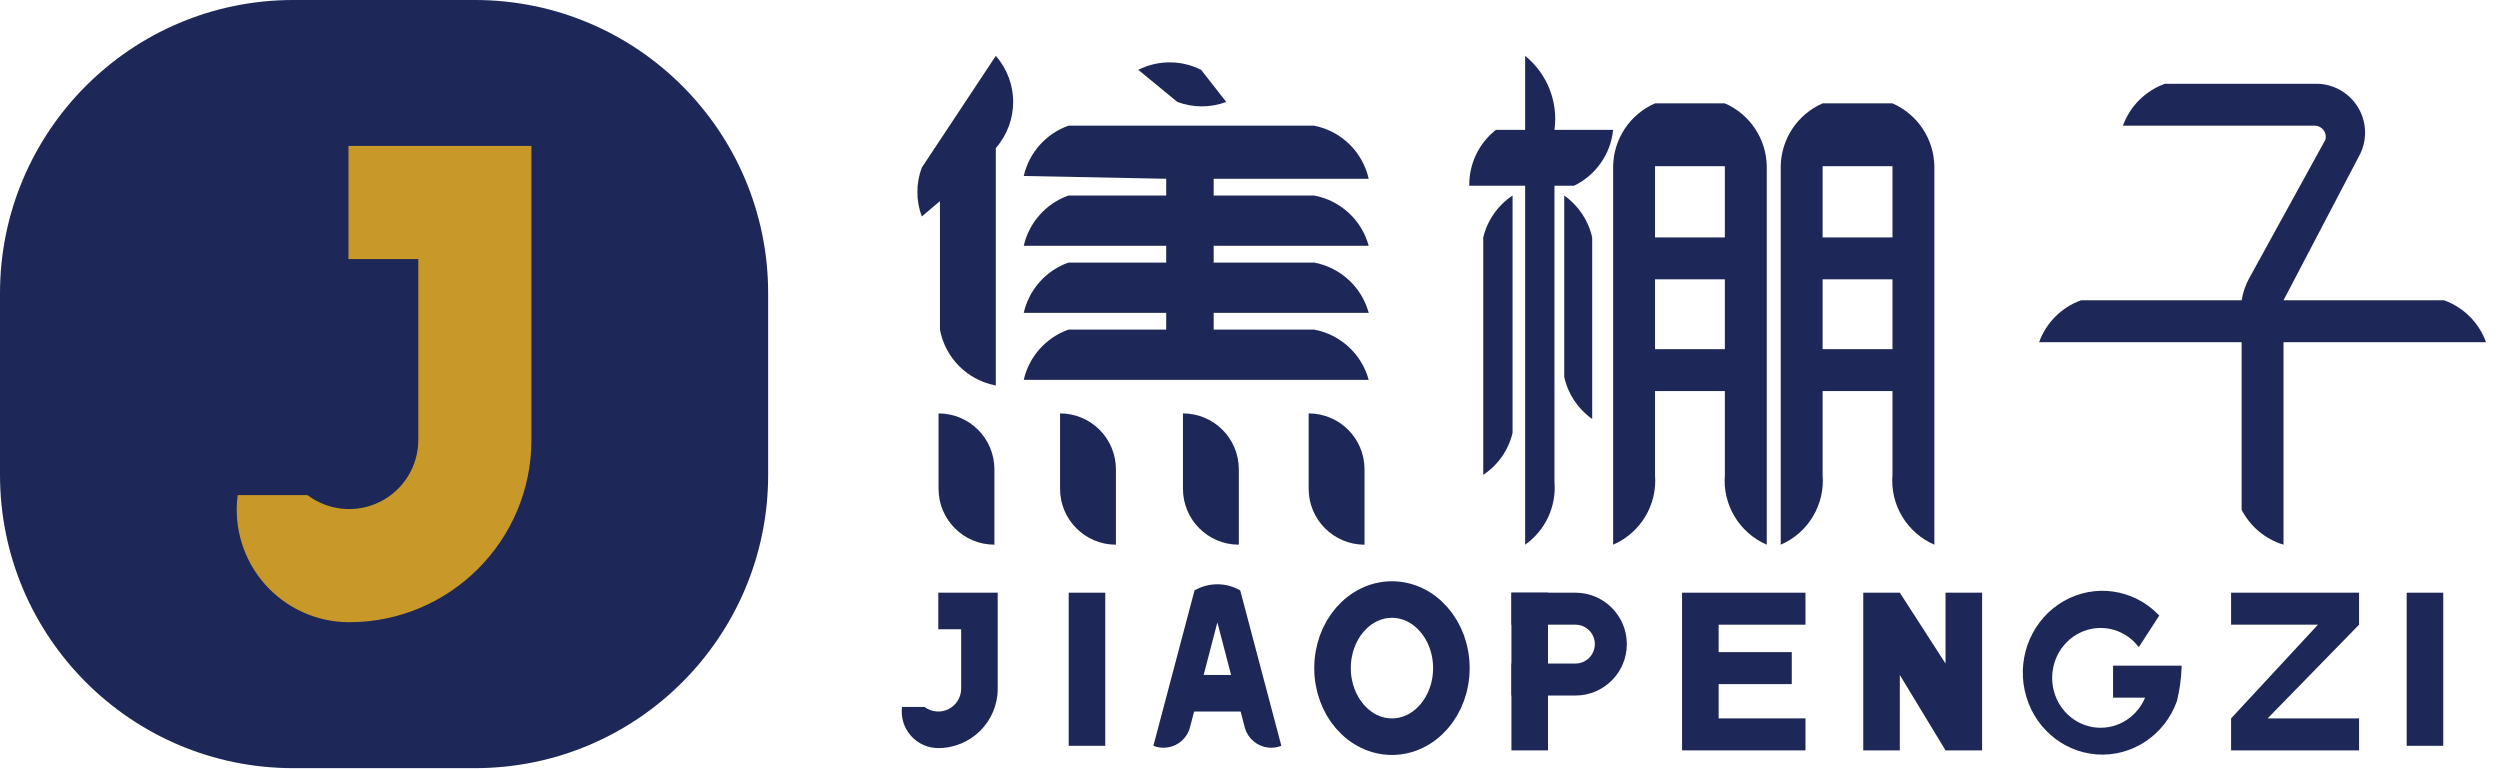
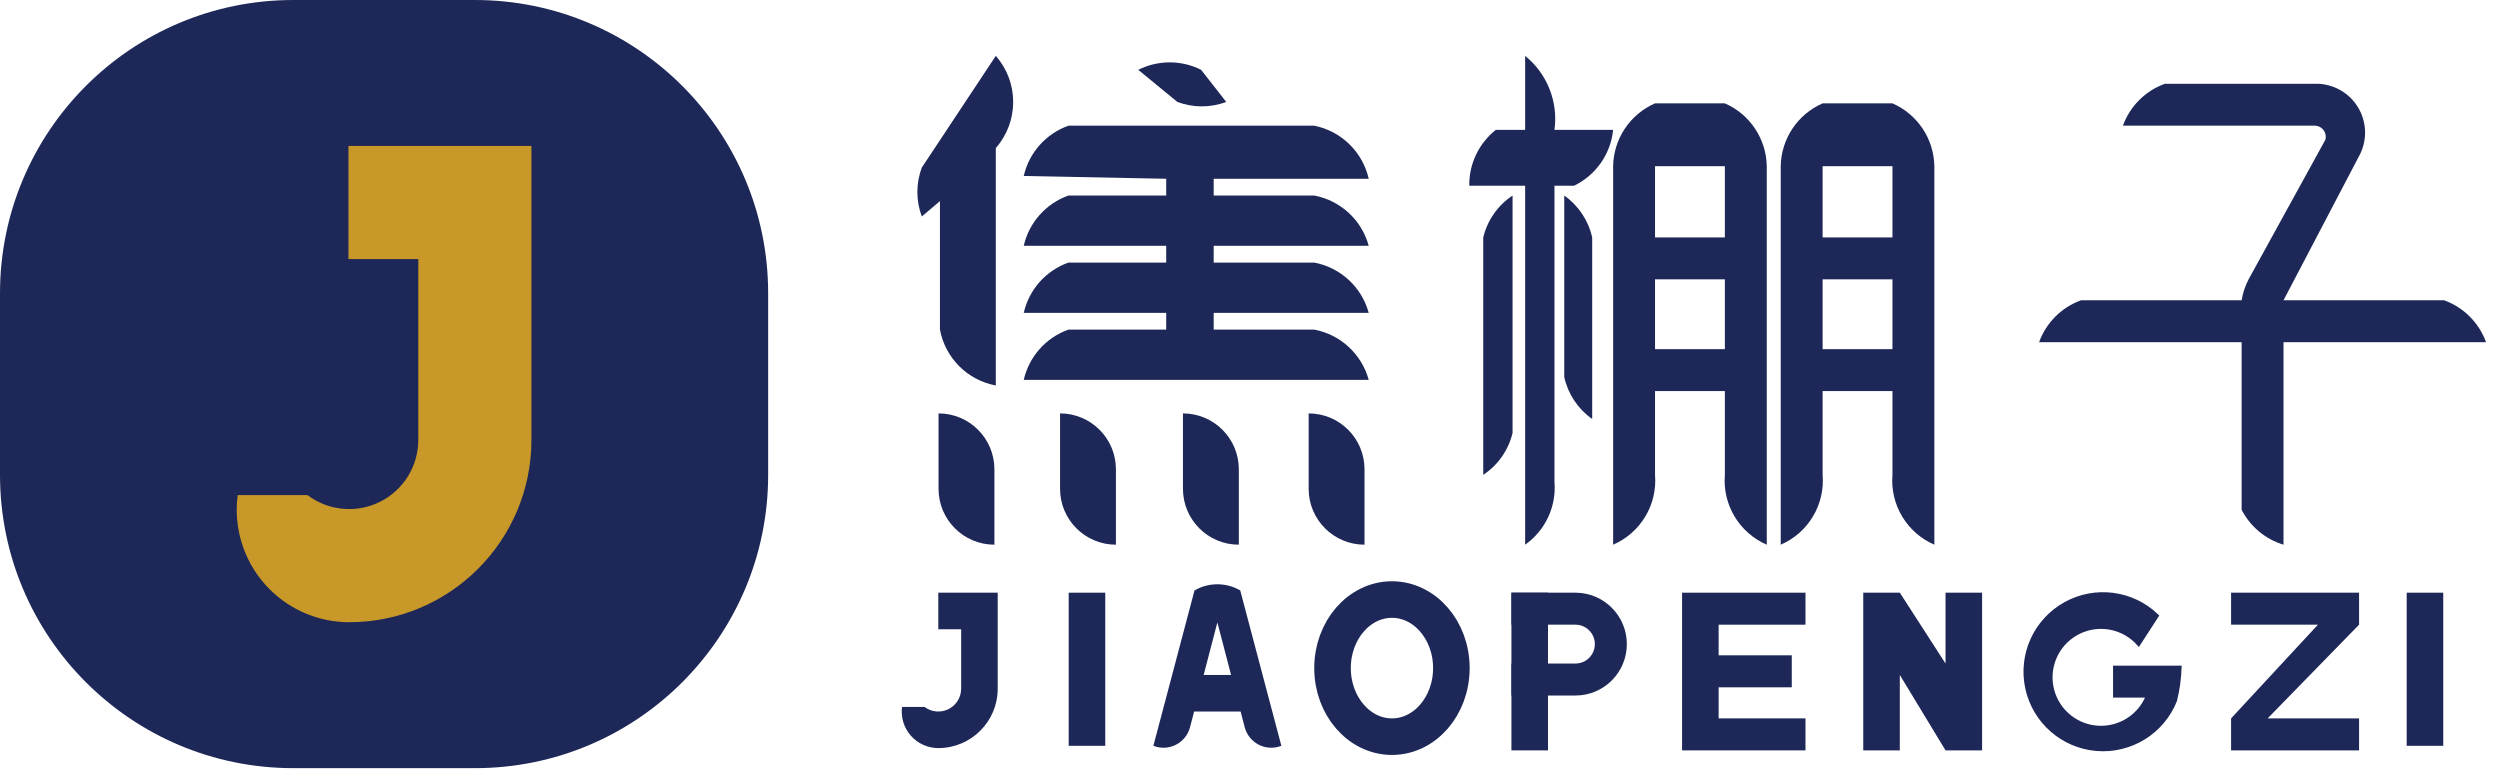
<svg xmlns="http://www.w3.org/2000/svg" id="jiaopengzi-logo-svg" width="1790" height="550" viewBox="0 0 1790 550" version="1.1">
  <g id="jiaopengzi-logo" transform="translate(230 345)">
    <rect id="jiaopengzi-logo-svg-background" x="-230" y="-345" width="550" height="550" rx="210" ry="210" fill="#1E2858" />
    <path id="jiaopengzi-logo-svg-j" d="     M -10 10      L -59.373 10     A 80,80 1 0,0 20,100     A 130,130 1 0,0 150,-30     L 150 -240     L 20 -240     L 20 -160     L 70 -160     L 70 -30     A 50,50 1 0,1 -10,10     Z" fill="#C89828" stroke="#C89828" />
  </g>
  <g id="jiaopengzi-text-jiao" transform="translate(650 0)">
    <path id="jiaopengzi-text-jiao-danrenpang" d="         M 10 120         L 63 40         A 50 50, 0, 0, 1, 63 106         L 63 276         A 50 50, 0, 0, 1, 23 236         L 23 144         L 10 155         A 50 50, 0, 0, 1, 10 120         Z" fill="#1E2858" />
    <path id="jiaopengzi-text-jiao-dian" d="         M 165 50         A 50 50, 0, 0, 1, 210 50         L 228 73         A 50 50, 0, 0, 1, 193 73         L 165 50         Z" fill="#1E2858" />
    <path id="jiaopengzi-text-jiao-sihengyishu" d="         M 83 126         A 50 50, 0, 0, 1, 115 90         L 291 90         A 50 50, 0, 0, 1, 330 128         L 219 128         L 219 140         L 291 140         A 50 50, 0, 0, 1, 330 176         L 219 176         L 219 188         L 291 188         A 50 50, 0, 0, 1, 330 224         L 219 224         L 219 236         L 291 236         A 50 50, 0, 0, 1, 330 272         L 83 272         A 50 50, 0, 0, 1, 115 236         L 185 236         L 185 224         L 83 224         A 50 50, 0, 0, 1, 115 188         L 185 188         L 185 176         L 83 176         A 50 50, 0, 0, 1, 115 140         L 185 140         L 185 128         L 83 126         Z" fill="#1E2858" />
    <path id="jiaopengzi-text-jiao-sidian1" d="         M 22 296         A 40 40, 0, 0, 1, 62 336         L 62 390         A 40 40, 0, 0, 1, 22 350         L 22 296         Z" fill="#1E2858" />
    <path id="jiaopengzi-text-jiao-sidian2" d="         M 109 296         A 40 40, 0, 0, 1, 149 336         L 149 390         A 40 40, 0, 0, 1, 109 350         L 109 296         Z" fill="#1E2858" />
    <path id="jiaopengzi-text-jiao-sidian3" d="M 197 296         A 40 40, 0, 0, 1, 237 336         L 237 390         A 40 40, 0, 0, 1, 197 350         L 197 296         Z" fill="#1E2858" />
    <path id="jiaopengzi-text-jiao-sidian4" d="         M 287 296         A 40 40, 0, 0, 1, 327 336         L 327 390         A 40 40, 0, 0, 1, 287 350         L 287 296         Z" fill="#1E2858" />
  </g>
  <g id="jiaopengzi-text-peng" transform="translate(1050 0)">
    <path id="jiaopengzi-text-peng-mu" d="         M 42 40         A 58 58, 0, 0, 1, 63 93         L 105 93         A 50 50, 0, 0, 1, 77 133         L 63 133         L 63 345         A 50 50, 0, 0, 1, 42 390         L 42 133         L 2 133         A 50 50, 0, 0, 1, 21 93         L 42 93         L 42 50         Z" fill="#1E2858" />
    <path id="jiaopengzi-text-peng-pie" d="         M 33 140         L 33 310         A 50 50, 0, 0, 1, 12 340         L 12 170         A 50 50, 0, 0, 1, 33 140         Z" fill="#1E2858" />
    <path id="jiaopengzi-text-peng-na" d="         M 70 140         A 50 50, 0, 0, 1, 90 170         L 90 300         A 50 50, 0, 0, 1, 70 270         L 70 140         Z" fill="#1E2858" />
    <path id="jiaopengzi-text-peng-yue1" d="         M 135 74         L 185 74         A 50 50, 0, 0, 1, 215 119         L 215 390         A 50 50, 0, 0, 1, 185 340         L 185 119         L 135 119         L 135 340         A 50 50, 0, 0, 1, 105 390         L 105 119         A 50 50, 0, 0, 1, 135 74             Z" fill="#1E2858" />
    <path id="jiaopengzi-text-peng-heng1" d="         M 130 170         L 200 170         L 200 200         L 130 200         L 130 170         Z" fill="#1E2858" />
    <path id="jiaopengzi-text-peng-heng2" d="         M 130 250         L 200 250         L 200 280         L 130 280         L 130 250         Z" fill="#1E2858" />
    <path id="jiaopengzi-text-peng-yue2" d="         M 255 74         L 305 74         A 50 50, 0, 0, 1, 335 119         L 335 390         A 50 50, 0, 0, 1, 305 340         L 305 119         L 255 119         L 255 340         A 50 50, 0, 0, 1, 225 390         L 225 119         A 50 50, 0, 0, 1, 255 74             Z" fill="#1E2858" />
    <path id="jiaopengzi-text-peng-heng3" d="         M 250 170         L 320 170         L 320 200         L 250 200         L 250 170         Z" fill="#1E2858" />
    <path id="jiaopengzi-text-peng-heng4" d="         M 250 250         L 320 250         L 320 280         L 250 280         L 250 250         Z" fill="#1E2858" />
  </g>
  <g id="jiaopengzi-text-zi" transform="translate(1450 0)">
    <path id="jiaopengzi-text-zi-zi" d="         M 100 60         L 210 60         A 35 35, 0, 0, 1, 240 110         L 185 215         L 300 215         A 50 50, 0, 0, 1, 330 245         L 185 245         L 185 390         A 50 50, 0, 0, 1, 155 365         L 155 245         L 10 245         A 50 50, 0, 0, 1, 40 215         L 155 215         A 50 50, 0, 0, 1, 160 200         L 215 100         A 8 8, 0, 0, 0, 208 90         L 70 90         A 50 50, 0, 0, 1, 100 60         Z" fill="#1E2858" />
  </g>
  <g id="jiao-j" transform="translate(590 390) scale(0.3272727)">
    <path d="     M 220 355     L 170.627 355     A 80,80 1 0,0 250,445     A 130,130 1 0,0 380,315     L 380 105     L 250 105     L 250 185     L 300 185     L 300 315     A 50,50 1 0,1 220,355     Z" fill="#1E2858" />
  </g>
  <g id="jiao-i" transform="translate(685 390) scale(0.3272727)">
    <path d="     M 245 105     L 325 105     L 325 440     L 245 440     L 245 105     Z" fill="#1E2858" />
  </g>
  <g id="jiao-a" transform="translate(780 390) scale(0.3272727)">
    <path d="     M 140 440     L 230 100     A 100,100 1 0,1 330 100     L 420 440     A 60,60 1 0,1 340 400     L 280 170     L 220 400     A 60,60 1 0,1 140 440     Z" fill="#1E2858" />
    <path d="     M 215 285     L 345 285     L 345 365     L 215 365     Z" fill="#1E2858" />
  </g>
  <g id="jiao-o" transform="translate(905 390) scale(0.3272727)">
    <ellipse cx="280" cy="270" rx="130" ry="150" fill="none" stroke="#1E2858" stroke-width="80" />
  </g>
  <g id="peng-p" transform="translate(1020 390) scale(0.3272727)">
    <path d="     M 190 105     L 270 105     L 270 450     L 190 450     Z" fill="#1E2858" />
-     <path d="         M 190 105         L 330 105         A 100,100,1,0,1 330 330         L 190 330         L 190 260         L 330 260         A 40,40,1,0,0 330 175         L 190 175              Z" fill="#1E2858" />
+     <path d="         M 190 105         L 330 105         A 112.5 112.5 1 0 1 330 330         L 190 330         L 190 260         L 330 260         A 42.5 42.5 1 0 0 330 175         L 190 175              Z" fill="#1E2858" />
  </g>
  <g id="peng-e" transform="translate(1152 390) scale(0.3272727)">
-     <path d="         M 160 450         L 430 450         L 430 380         L 240 380         L 240 305         L 400 305         L 400 235         L 240 235         L 240 175         L 430 175         L 430 105         L 160 105         Z" fill="#1E2858" />
+     <path d="         M 160 450         L 430 450         L 430 380         L 240 380         L 240 312         L 400 312         L 400 242         L 240 242         L 240 175         L 430 175         L 430 105         L 160 105         Z" fill="#1E2858" />
  </g>
  <g id="peng-n" transform="translate(1285 390) scale(0.3272727)">
    <path d="         M 150 105         L 230 105         L 330 260         L 330 105         L 410 105         L 410 450         L 330 450         L 230 285         L 230 450         L 150 450         Z" fill="#1E2858" />
  </g>
  <g id="peng-g" transform="translate(1420 390) scale(0.3272727)">
-     <path transform="matrix(1, 0, 0, 1.02985, 0, -3.134)" d="         M 288 264         L 430 264         A 350,350,0, 0, 1, 420 334         A 170,170,0, 1, 1, 380 154         L 340 214         A 110,110,0, 1, 0, 360 324         L 288 324         Z" fill="#1E2858" stroke="#1E2858" stroke-width="8" />
+     <path d="         M 288 268.7         L 430 268.7         A 350 350 0 0 1 420 340.8         A 170 170 0 1 1 380 155.5         L 340 217.3         A 110 110 0 1 0 360 330.5         L 288 330.5         Z" fill="#1E2858" stroke="#1E2858" stroke-width="8" />
  </g>
  <g id="zi-z" transform="translate(1550 390) scale(0.3272727)">
    <path d="         M 145 105         L 425 105         L 425 175         L 225 380         L 425 380         L 425 450         L 145 450         L 145 380         L 335 175         L 145 175         Z" fill="#1E2858" />
  </g>
  <g id="zi-i" transform="translate(1643 390) scale(0.3272727)">
    <path d="     M 245 105     L 325 105     L 325 440     L 245 440     L 245 105     Z" fill="#1E2858" />
  </g>
</svg>
